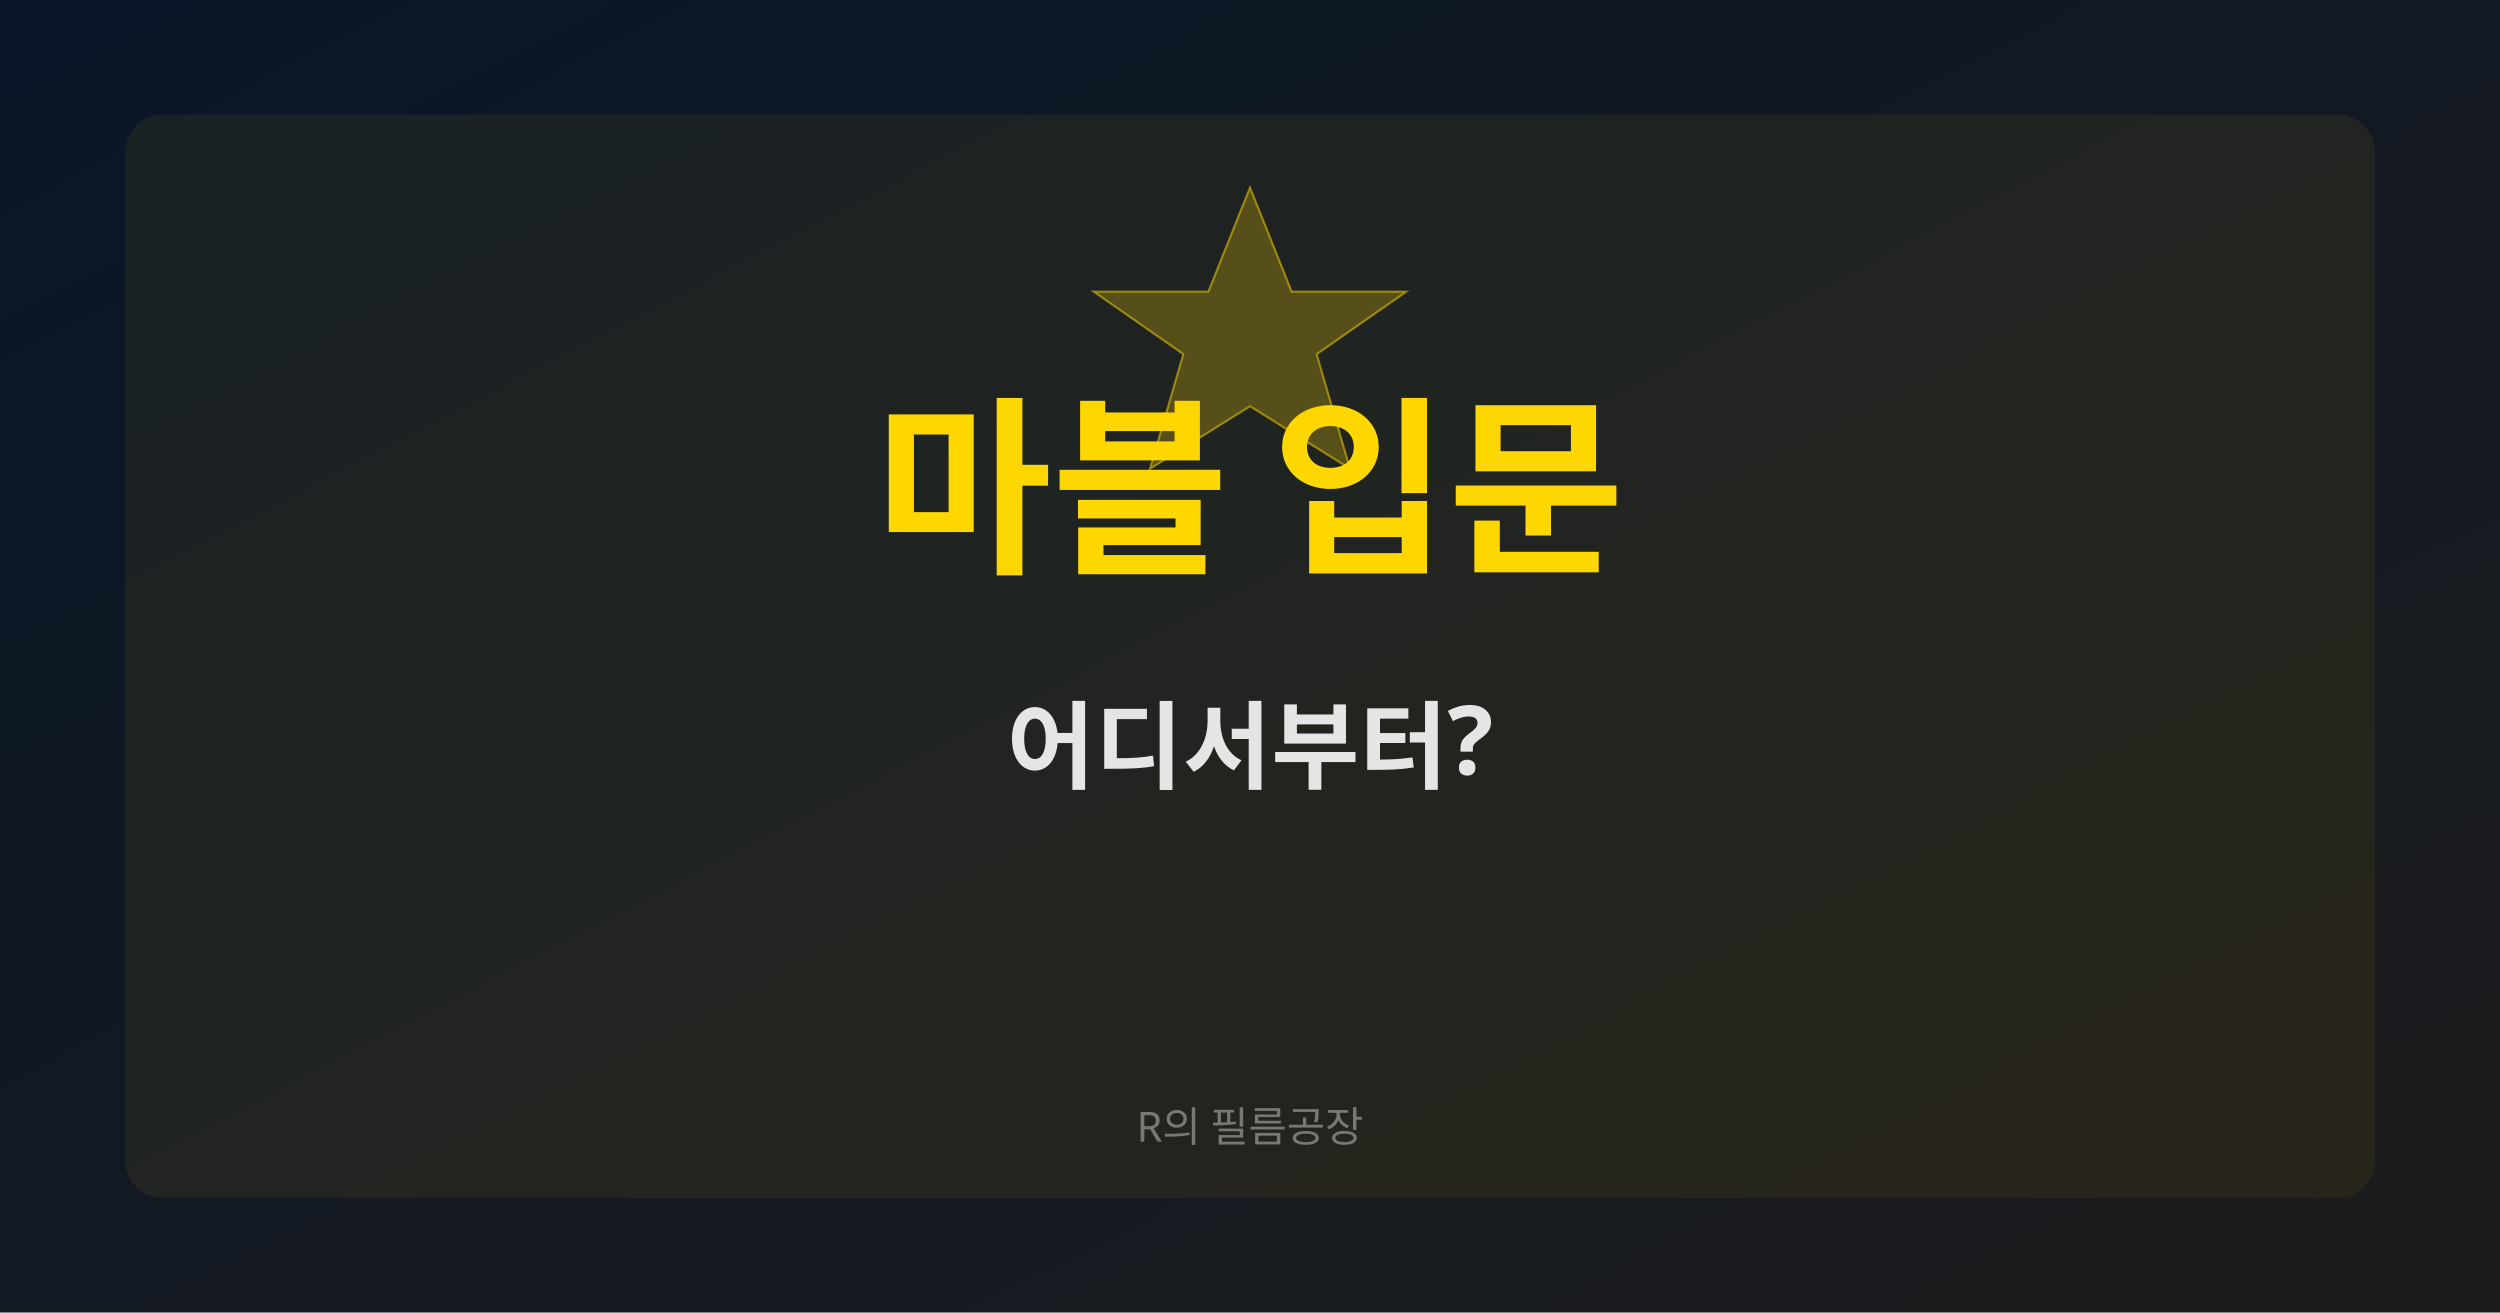
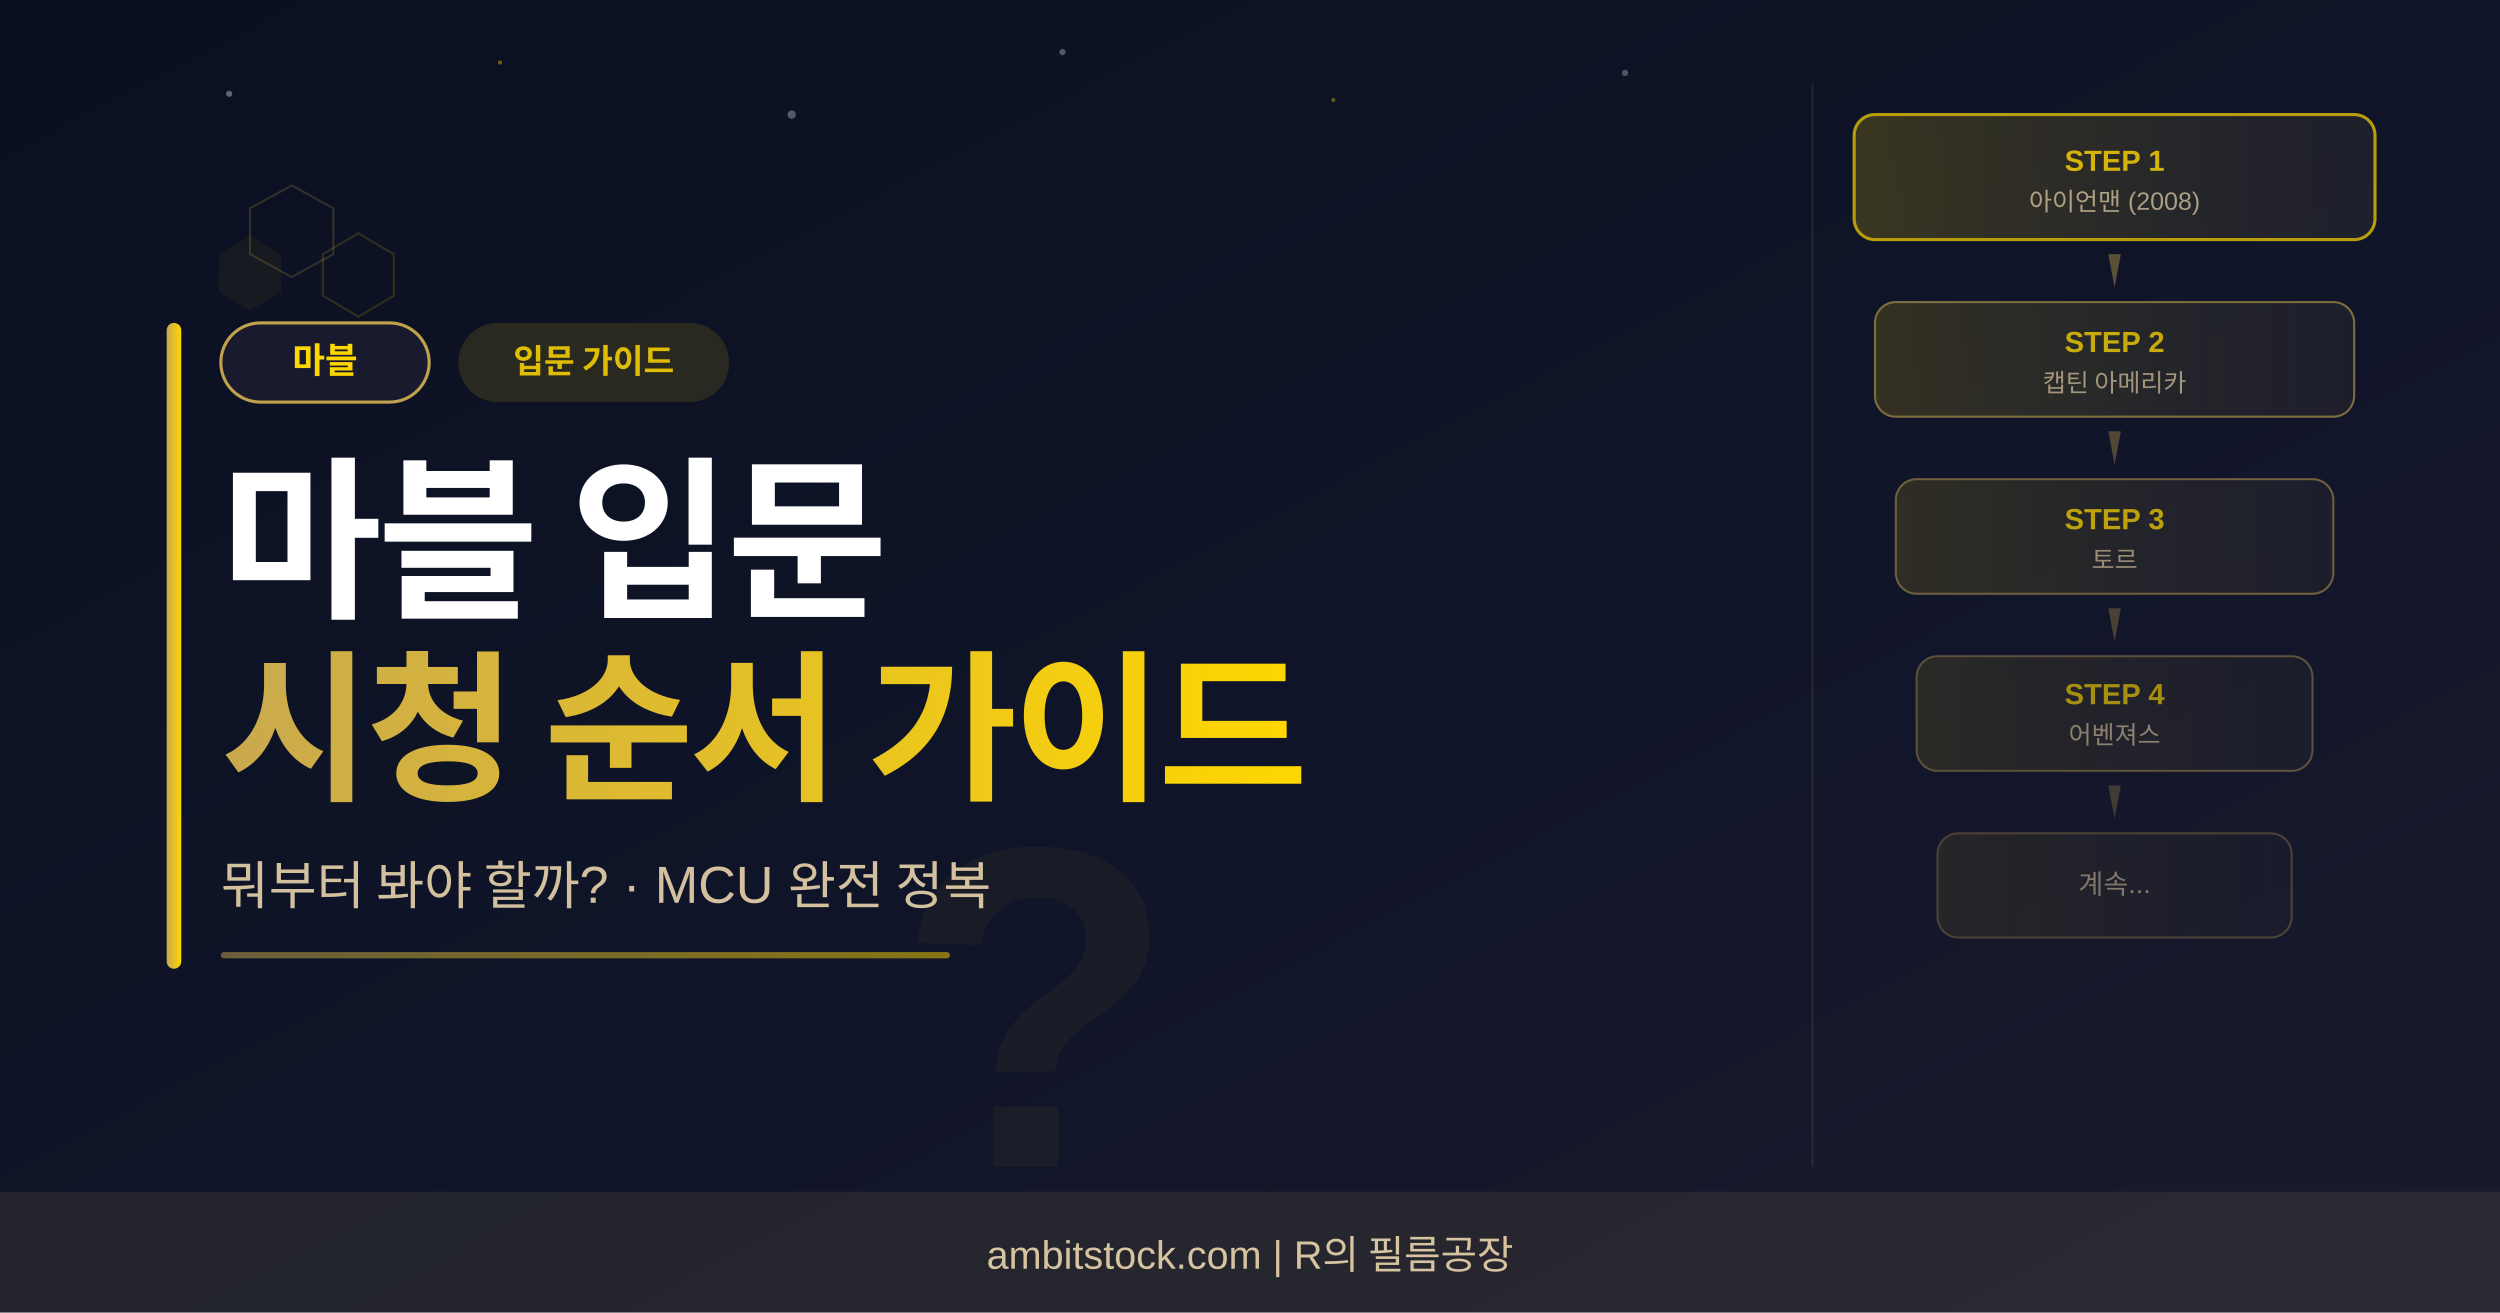
- <svg xmlns="http://www.w3.org/2000/svg" width="1200" height="630">
+ <svg xmlns="http://www.w3.org/2000/svg" viewBox="0 0 1200 630" width="1200" height="630">
  <defs>
    <linearGradient id="bg" x1="0%" y1="0%" x2="100%" y2="100%">
-       <stop offset="0%" style="stop-color:#0a1628" />
-       <stop offset="100%" style="stop-color:#1c1c1c" />
+       <stop offset="0%" style="stop-color:#0a1020" />
+       <stop offset="50%" style="stop-color:#0f1428" />
+       <stop offset="100%" style="stop-color:#1a1a2e" />
+     </linearGradient>
+     <linearGradient id="gold" x1="0%" y1="0%" x2="100%" y2="0%">
+       <stop offset="0%" style="stop-color:#c9a94e" />
+       <stop offset="100%" style="stop-color:#ffd700" />
+     </linearGradient>
+     <linearGradient id="step" x1="0%" y1="0%" x2="100%" y2="0%">
+       <stop offset="0%" style="stop-color:#ffd700;stop-opacity:0.25" />
+       <stop offset="100%" style="stop-color:#c9a94e;stop-opacity:0.1" />
    </linearGradient>
  </defs>
  <rect width="1200" height="630" fill="url(#bg)" />
-   <rect x="60" y="55" width="1080" height="520" rx="18" fill="rgba(255,215,0,0.06)" />
-   <polygon points="600,90 620,140 675,140 632,170 648,225 600,195 552,225 568,170 525,140 580,140" fill="rgba(255,215,0,0.25)" stroke="rgba(255,215,0,0.5)" stroke-width="1" />
-   <text x="600" y="268" text-anchor="middle" font-size="92" font-weight="900" fill="#ffd700" font-family="Pretendard, sans-serif">마블 입문</text>
-   <text x="600" y="375" text-anchor="middle" font-size="46" font-weight="700" fill="rgba(255,255,255,0.88)" font-family="Pretendard, sans-serif">어디서부터?</text>
-   <text x="600" y="548" text-anchor="middle" font-size="20" fill="rgba(255,255,255,0.38)" font-family="Pretendard, sans-serif">R의 필름공장</text>
+   <rect x="890" y="55" width="250" height="60" rx="10" fill="url(#step)" stroke="#ffd700" stroke-width="1.5" opacity="0.7" />
+   <text x="1015" y="82" font-family="Arial, sans-serif" font-size="14" font-weight="700" fill="#ffd700" text-anchor="middle" opacity="0.8">STEP 1</text>
+   <text x="1015" y="101" font-family="Arial, sans-serif" font-size="12" fill="#f5deb3" text-anchor="middle" opacity="0.65">아이언맨 (2008)</text>
+   <polygon points="1012,122 1018,122 1015,138" fill="#c9a94e" opacity="0.4" />
+   <rect x="900" y="145" width="230" height="55" rx="10" fill="url(#step)" stroke="#c9a94e" stroke-width="1" opacity="0.6" />
+   <text x="1015" y="169" font-family="Arial, sans-serif" font-size="14" font-weight="700" fill="#ffd700" text-anchor="middle" opacity="0.75">STEP 2</text>
+   <text x="1015" y="188" font-family="Arial, sans-serif" font-size="12" fill="#f5deb3" text-anchor="middle" opacity="0.6">캡틴 아메리카</text>
+   <polygon points="1012,207 1018,207 1015,223" fill="#c9a94e" opacity="0.35" />
+   <rect x="910" y="230" width="210" height="55" rx="10" fill="url(#step)" stroke="#c9a94e" stroke-width="1" opacity="0.5" />
+   <text x="1015" y="254" font-family="Arial, sans-serif" font-size="14" font-weight="700" fill="#ffd700" text-anchor="middle" opacity="0.7">STEP 3</text>
+   <text x="1015" y="273" font-family="Arial, sans-serif" font-size="12" fill="#f5deb3" text-anchor="middle" opacity="0.55">토르</text>
+   <polygon points="1012,292 1018,292 1015,308" fill="#c9a94e" opacity="0.3" />
+   <rect x="920" y="315" width="190" height="55" rx="10" fill="url(#step)" stroke="#c9a94e" stroke-width="1" opacity="0.4" />
+   <text x="1015" y="338" font-family="Arial, sans-serif" font-size="14" font-weight="700" fill="#ffd700" text-anchor="middle" opacity="0.6">STEP 4</text>
+   <text x="1015" y="357" font-family="Arial, sans-serif" font-size="12" fill="#f5deb3" text-anchor="middle" opacity="0.5">어벤져스</text>
+   <polygon points="1012,377 1018,377 1015,393" fill="#c9a94e" opacity="0.25" />
+   <rect x="930" y="400" width="170" height="50" rx="10" fill="url(#step)" stroke="#c9a94e" stroke-width="1" opacity="0.3" />
+   <text x="1015" y="429" font-family="Arial, sans-serif" font-size="13" fill="#f5deb3" text-anchor="middle" opacity="0.45">계속...</text>
+   <line x1="870" y1="40" x2="870" y2="560" stroke="#c9a94e" stroke-width="1" opacity="0.12" />
+   <circle cx="110" cy="45" r="1.5" fill="white" opacity="0.35" />
+   <circle cx="240" cy="30" r="1" fill="#ffd700" opacity="0.4" />
+   <circle cx="380" cy="55" r="2" fill="white" opacity="0.3" />
+   <circle cx="510" cy="25" r="1.5" fill="white" opacity="0.3" />
+   <circle cx="640" cy="48" r="1" fill="#ffd700" opacity="0.35" />
+   <circle cx="780" cy="35" r="1.5" fill="white" opacity="0.28" />
+   <text x="430" y="560" font-family="Arial Black, Arial, sans-serif" font-size="220" font-weight="900" fill="#ffd700" opacity="0.04">?</text>
+   <polygon points="120,100 140,89 160,100 160,122 140,133 120,122" fill="none" stroke="#c9a94e" stroke-width="1" opacity="0.2" />
+   <polygon points="155,122 172,112 189,122 189,142 172,152 155,142" fill="none" stroke="#ffd700" stroke-width="1" opacity="0.15" />
+   <polygon points="105,122 120,113 135,122 135,140 120,149 105,140" fill="#ffd700" opacity="0.05" />
+   <rect x="80" y="155" width="7" height="310" fill="url(#gold)" rx="3.5" />
+   <rect x="106" y="155" width="100" height="38" rx="19" fill="#1a1a2e" stroke="#c9a94e" stroke-width="1.5" opacity="0.95" />
+   <text x="156" y="179" font-family="Arial, sans-serif" font-size="17" font-weight="700" fill="#ffd700" text-anchor="middle">마블</text>
+   <rect x="220" y="155" width="130" height="38" rx="19" fill="#ffd700" opacity="0.12" />
+   <text x="285" y="179" font-family="Arial, sans-serif" font-size="16" font-weight="700" fill="#ffd700" text-anchor="middle" opacity="0.85">입문 가이드</text>
+   <text x="106" y="290" font-family="Arial Black, Arial, sans-serif" font-size="84" font-weight="900" fill="white" letter-spacing="-2">마블 입문</text>
+   <text x="106" y="378" font-family="Arial Black, Arial, sans-serif" font-size="78" font-weight="900" fill="url(#gold)" letter-spacing="-2">시청 순서 가이드</text>
+   <text x="106" y="434" font-family="Arial, sans-serif" font-size="25" font-weight="400" fill="#f5deb3" opacity="0.85">뭐부터 봐야 할까? · MCU 완전 정복</text>
+   <rect x="106" y="457" width="350" height="3" fill="url(#gold)" rx="1.5" opacity="0.5" />
+   <rect x="0" y="572" width="1200" height="58" fill="#c9a94e" opacity="0.1" />
+   <text x="600" y="609" font-family="Arial, sans-serif" font-size="19" fill="#f5deb3" text-anchor="middle" opacity="0.85">ambitstock.com | R의 필름공장</text>
</svg>
